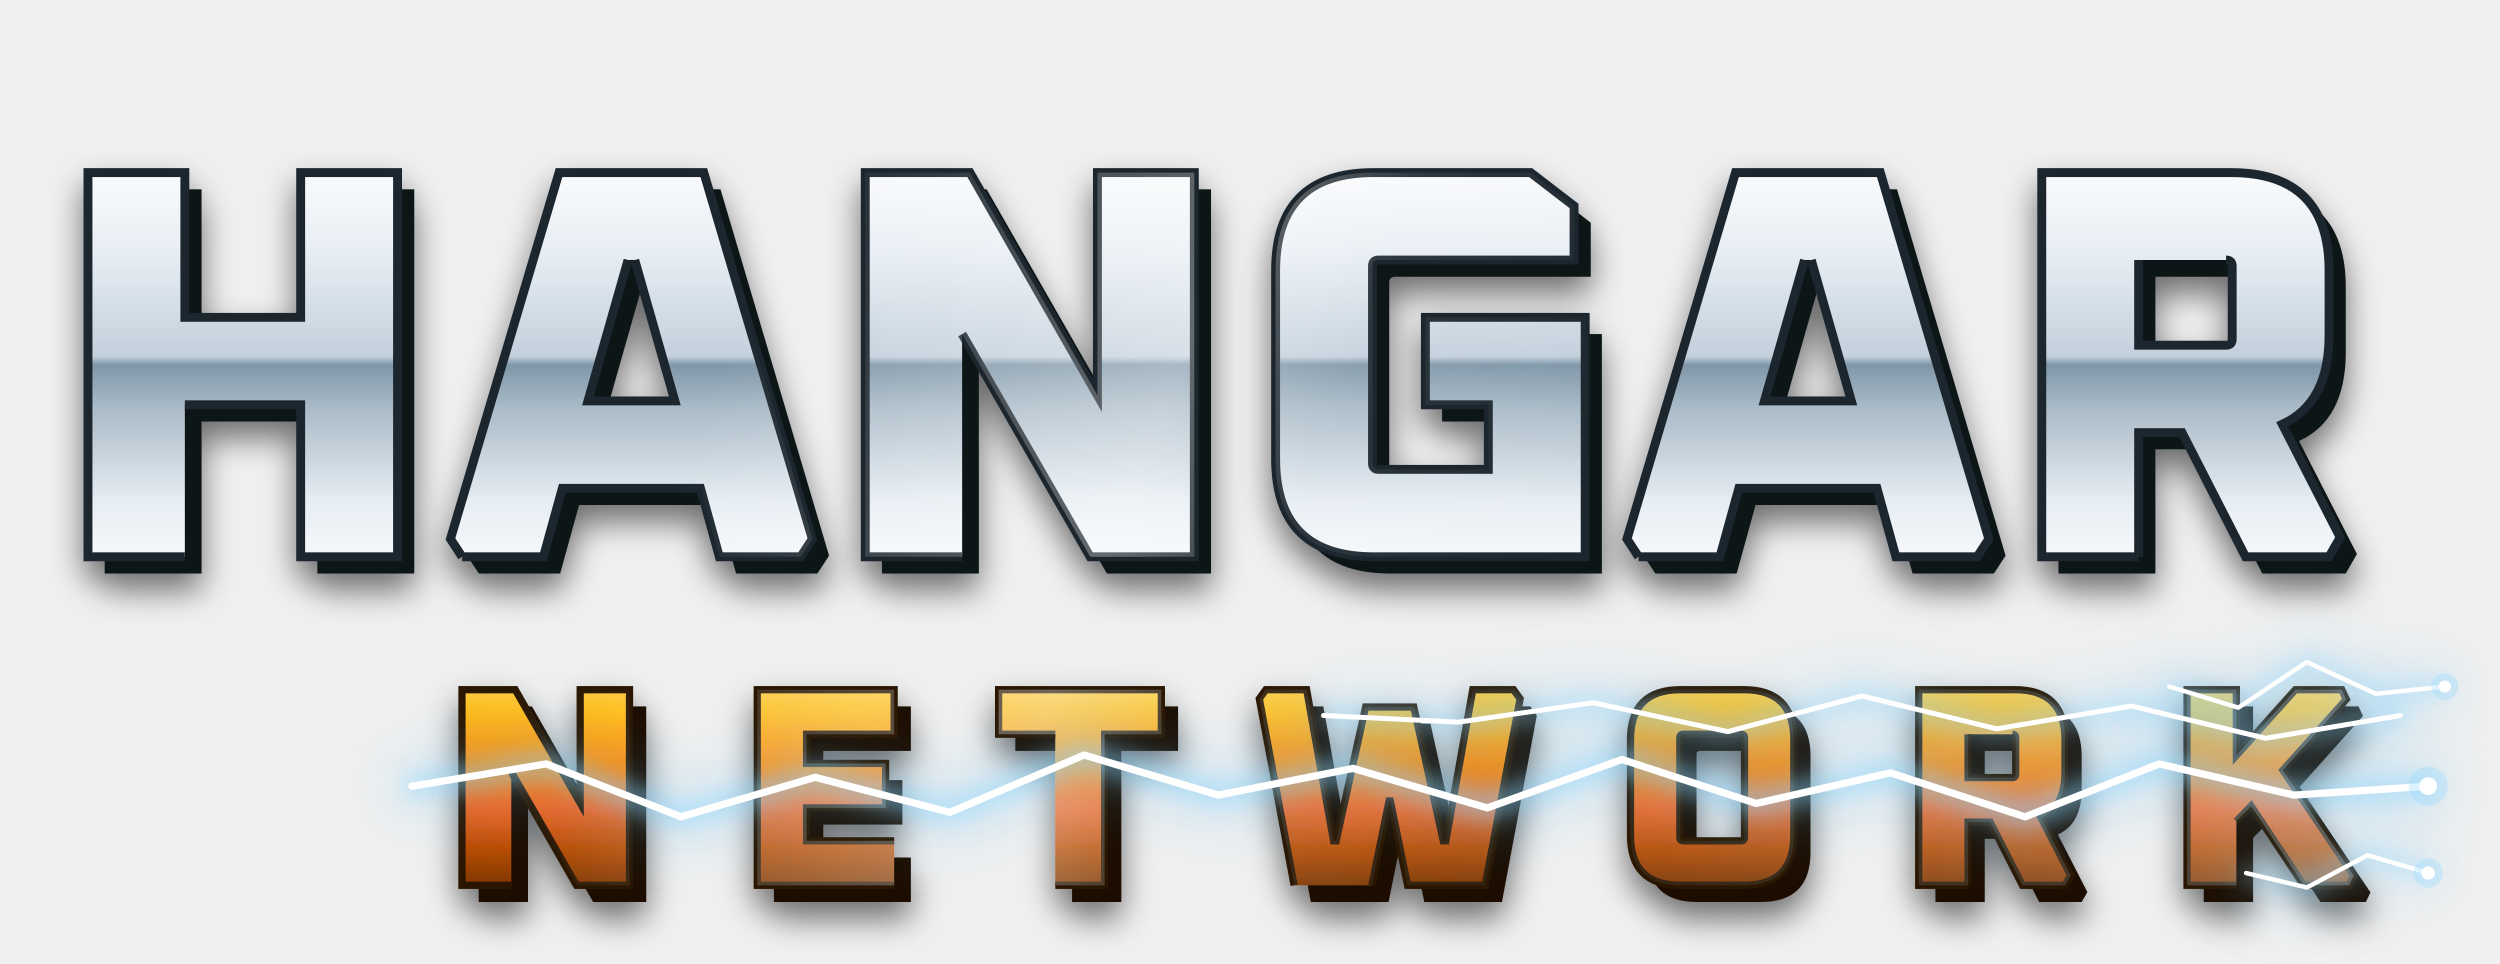
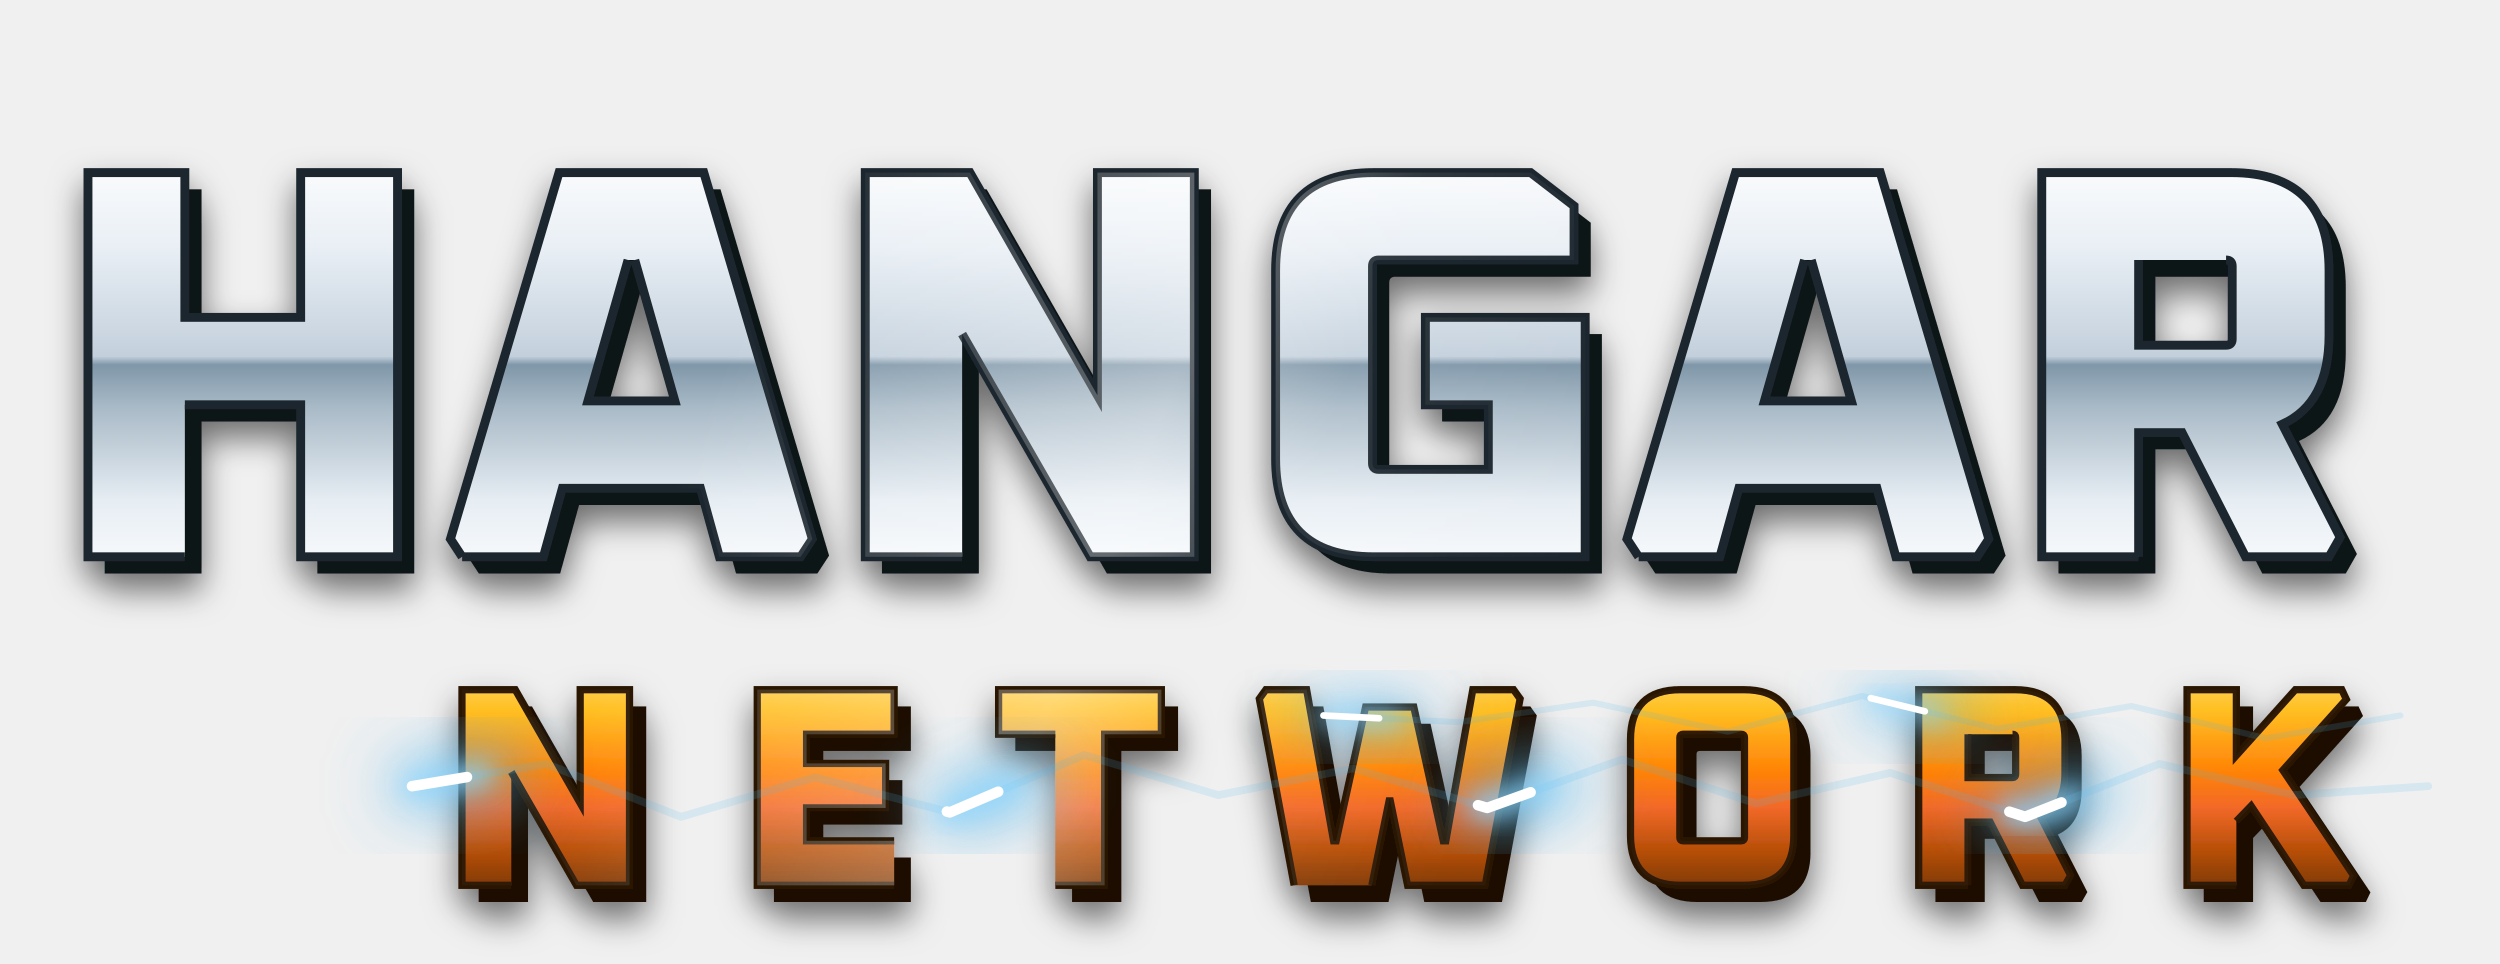
- <svg xmlns="http://www.w3.org/2000/svg" viewBox="0 0 449 173" role="img" aria-label="HANGAR NETWORK">
+ <svg xmlns="http://www.w3.org/2000/svg" viewBox="0 0 449 173" role="img" aria-label="HANGAR NETWORK — electric">
+   <style>
+ .pl{animation:tr 3s linear infinite}
+ .halo{stroke:#4fb6f0;stroke-width:7;stroke-dasharray:16 84;filter:url(#fh);animation-name:trh}
+ .glow{stroke:#8fd8ff;stroke-width:3.2;stroke-dasharray:13 87;filter:url(#fg);animation-name:trg}
+ .core{stroke:#fff;stroke-width:1.9;stroke-dasharray:10 90}
+ .b2 .pl{animation-delay:-.35s}
+ .b2 .halo{stroke-width:5}.b2 .glow{stroke-width:2.1}.b2 .core{stroke-width:1.2}
+ @keyframes tr{from{stroke-dashoffset:100}to{stroke-dashoffset:0}}
+ @keyframes trg{from{stroke-dashoffset:103}to{stroke-dashoffset:3}}
+ @keyframes trh{from{stroke-dashoffset:106}to{stroke-dashoffset:6}}
+ .brh{stroke:#8fd8ff;stroke-width:2.6;filter:url(#fg)}
+ .brc{stroke:#fff;stroke-width:1.1}
+ .brh,.brc{opacity:0;animation:bf 3s linear infinite}
+ .bt{animation-delay:-.35s}
+ @keyframes bf{0%,84%{opacity:0}87%{opacity:1}90%{opacity:.3}93%{opacity:.85}100%{opacity:0}}
+ .sp{opacity:0;transform-box:fill-box;transform-origin:center;animation:pop 3s linear infinite}
+ .s2{animation-delay:-.35s}
+ .s3{animation-delay:.08s}
+ @keyframes pop{0%,85%{opacity:0;transform:scale(.4)}89%{opacity:1;transform:scale(1.3)}94%{opacity:.75;transform:scale(1)}100%{opacity:0;transform:scale(.7)}}
+ .chg{animation:ck 3s linear infinite;mix-blend-mode:screen}
+ @keyframes ck{0%,70%{opacity:.03}83%{opacity:.05}88%{opacity:.15}92%{opacity:.05}96%{opacity:.08}100%{opacity:.03}}
+ .swp{animation:swx 3s linear infinite,swo 3s linear infinite}
+ @keyframes swx{0%{transform:translateX(-10px) skewX(-8deg)}86%,100%{transform:translateX(368px) skewX(-8deg)}}
+ @keyframes swo{0%{opacity:0}8%{opacity:.15}78%{opacity:.15}86%,100%{opacity:0}}
+ @media (prefers-reduced-motion:reduce){
+ .pl,.brh,.brc,.sp,.chg,.swp{animation:none}
+ .pl,.swp{display:none}
+ .trace{opacity:.5}
+ .brh{opacity:.28}.brc{opacity:.5}
+ .sp{opacity:.45;transform:none}
+ .chg{opacity:.04}
+ }
+ </style>
  <defs>
+     <path id="W1" d="M33.20 100L15.80 100L15.80 31L33.20 31L33.20 57L54 57L54 31L71.40 31L71.40 100L54 100L54 72.70L33.20 72.70M83 100L80.90 96.80L100.40 31L126.40 31L145.90 96.80L143.80 100L129.20 100L125.80 87.70L101 87.70L97.60 100L83 100M112.80 46.70L105.60 72L121.20 72L114 46.70M172.80 100L155.40 100L155.40 31L174.20 31L197.10 71L197.10 31L214.50 31L214.50 100L195.80 100L172.80 60M229.10 82.40L229.10 48.60Q229.10 31 246.70 31L274.90 31L282.70 37L282.70 46.70L247.60 46.70Q246.50 46.70 246.50 47.80L246.50 83.20Q246.50 84.30 247.60 84.30L267.30 84.30L267.30 72.70L256 72.70L256 57L284.70 57L284.70 100L246.70 100Q229.10 100 229.10 82.40M294.30 100L292.20 96.80L311.70 31L337.70 31L357.20 96.80L355.10 100L340.50 100L337.10 87.70L312.30 87.70L308.90 100L294.30 100M324.10 46.70L316.90 72L332.50 72L325.30 46.70M384.10 100L366.70 100L366.70 31L400.70 31Q418.30 31 418.30 48.60L418.30 60.20Q418.30 72.40 409.90 76.20L420.30 96.50L418.30 100L403.30 100L391.90 77.70L384.10 77.70L384.10 100M384.10 46.70L384.10 62L399.80 62Q400.90 62 400.90 60.90L400.90 47.80Q400.90 46.70 399.80 46.70" />
+     <path id="W2" d="M91.83 159L82.97 159L82.97 123.87L92.54 123.87L104.20 144.24L104.20 123.87L113.06 123.87L113.06 159L103.54 159L91.83 138.64M160.59 159L136 159L136 123.87L160.59 123.87L160.59 131.87L144.86 131.87L144.86 137.11L159.06 137.11L159.06 145.10L144.86 145.10L144.86 151.01L160.59 151.01M189.54 131.87L179.35 131.87L179.35 123.87L208.58 123.87L208.58 131.87L198.39 131.87L198.39 159L189.54 159M232.43 159L226.17 125.50L227.34 123.87L234.67 123.87L239.51 151.01L239.97 151.01L245.26 126.98L253.92 126.98L259.21 151.01L259.67 151.01L264.51 123.87L271.84 123.87L273.01 125.50L266.75 159L252.80 159L249.59 143.32L246.38 159M292.84 150.04L292.84 132.83Q292.84 123.87 301.80 123.87L313.21 123.87Q322.17 123.87 322.17 132.83L322.17 150.04Q322.17 159 313.21 159L301.80 159Q292.84 159 292.84 150.04M301.70 132.43L301.70 150.45Q301.70 151.01 302.26 151.01L312.75 151.01Q313.31 151.01 313.31 150.45L313.31 132.43Q313.31 131.87 312.75 131.87L302.26 131.87Q301.70 131.87 301.70 132.43M353.46 159L344.60 159L344.60 123.87L361.91 123.87Q370.87 123.87 370.87 132.83L370.87 138.74Q370.87 144.95 366.59 146.88L371.89 157.22L370.87 159L363.23 159L357.43 147.65L353.46 147.65L353.46 159M353.46 131.87L353.46 139.65L361.45 139.65Q362.01 139.65 362.01 139.09L362.01 132.43Q362.01 131.87 361.45 131.87M401.65 159L392.79 159L392.79 123.87L401.65 123.87L401.65 135.68L412.24 123.87L420.59 123.87L421.40 125.60L410 138.33L422.73 157.27L421.91 159L413.77 159L404.30 144.75L401.65 147.49" />
+     <path id="BM" pathLength="100" d="M74 141.2L98.1 137.2L122.3 146.7L146.4 139.6L170.6 145.9L194.7 135.6L218.8 142.8L243 138L267.1 145.1L291.3 136.4L315.4 144.3L339.5 138.8L363.7 146.7L387.8 137.2L412 142.8L436.1 141.2" fill="none" />
+     <path id="BU" pathLength="100" d="M237.7 128.5L261.9 129.7L286.1 126.2L310.3 131.4L334.4 125L358.6 130.9L382.8 126.8L406.9 132.6L431.1 128.5" fill="none" />
+     <path id="BT" d="M389.6 123.3L402 127.1L414.3 118.9L426.7 124.6L439.1 123.3" fill="none" />
+     <path id="BB" d="M403.4 156.8L414.3 159.4L425.2 153.6L436.1 156.8" fill="none" />
    <linearGradient id="g1" gradientUnits="userSpaceOnUse" x1="0" y1="26" x2="0" y2="102">
      <stop offset="0" stop-color="#ffffff" />
      <stop offset=".24" stop-color="#e9eff5" />
      <stop offset=".50" stop-color="#c3d0dc" />
      <stop offset=".52" stop-color="#7f97a9" />
      <stop offset=".62" stop-color="#a9bac7" />
      <stop offset=".84" stop-color="#e6edf3" />
      <stop offset="1" stop-color="#f9fbfd" />
    </linearGradient>
    <linearGradient id="g2" gradientUnits="userSpaceOnUse" x1="0" y1="121" x2="0" y2="161">
      <stop offset="0" stop-color="#ffd75e" />
      <stop offset=".16" stop-color="#ffbe1d" />
      <stop offset=".44" stop-color="#ff8000" />
      <stop offset=".60" stop-color="#f26522" />
      <stop offset=".80" stop-color="#b34a00" />
      <stop offset="1" stop-color="#6e2f00" />
    </linearGradient>
    <linearGradient id="spec" gradientUnits="userSpaceOnUse" x1="0" y1="0" x2="449" y2="173">
      <stop offset=".30" stop-color="#fff" stop-opacity="0" />
      <stop offset=".46" stop-color="#fff" stop-opacity=".32" />
      <stop offset=".52" stop-color="#fff" stop-opacity=".08" />
      <stop offset=".62" stop-color="#fff" stop-opacity="0" />
    </linearGradient>
+     <linearGradient id="sg" x1="0" y1="0" x2="1" y2="0">
+       <stop offset="0" stop-color="#dff2ff" stop-opacity="0" />
+       <stop offset=".5" stop-color="#ffffff" stop-opacity=".9" />
+       <stop offset="1" stop-color="#dff2ff" stop-opacity="0" />
+     </linearGradient>
    <clipPath id="letters">
-       <path d="M33.20 100L15.80 100L15.80 31L33.20 31L33.20 57L54 57L54 31L71.40 31L71.40 100L54 100L54 72.70L33.20 72.70M83 100L80.90 96.80L100.40 31L126.40 31L145.90 96.80L143.80 100L129.20 100L125.80 87.70L101 87.70L97.60 100L83 100M112.80 46.70L105.60 72L121.20 72L114 46.70M172.80 100L155.40 100L155.40 31L174.20 31L197.10 71L197.10 31L214.50 31L214.50 100L195.80 100L172.80 60M229.10 82.40L229.10 48.60Q229.10 31 246.70 31L274.90 31L282.70 37L282.70 46.70L247.60 46.70Q246.50 46.70 246.50 47.80L246.50 83.20Q246.50 84.30 247.60 84.30L267.30 84.30L267.30 72.70L256 72.70L256 57L284.70 57L284.70 100L246.70 100Q229.10 100 229.10 82.40M294.30 100L292.20 96.80L311.70 31L337.70 31L357.20 96.80L355.10 100L340.50 100L337.10 87.70L312.30 87.70L308.90 100L294.30 100M324.10 46.70L316.90 72L332.50 72L325.30 46.70M384.10 100L366.70 100L366.70 31L400.70 31Q418.30 31 418.30 48.60L418.30 60.20Q418.30 72.40 409.90 76.20L420.30 96.50L418.30 100L403.30 100L391.90 77.70L384.10 77.70L384.10 100M384.10 46.70L384.10 62L399.80 62Q400.90 62 400.90 60.90L400.90 47.80Q400.90 46.70 399.80 46.70" />
-       <path d="M91.83 159L82.97 159L82.97 123.87L92.54 123.87L104.20 144.24L104.20 123.87L113.06 123.87L113.06 159L103.54 159L91.83 138.64M160.59 159L136 159L136 123.87L160.59 123.87L160.59 131.87L144.86 131.87L144.86 137.11L159.06 137.11L159.06 145.10L144.86 145.10L144.86 151.01L160.59 151.01M189.54 131.87L179.35 131.87L179.35 123.87L208.58 123.87L208.58 131.87L198.39 131.87L198.39 159L189.54 159M232.43 159L226.17 125.50L227.34 123.87L234.67 123.87L239.51 151.01L239.97 151.01L245.26 126.98L253.92 126.98L259.21 151.01L259.67 151.01L264.51 123.87L271.84 123.87L273.01 125.50L266.75 159L252.80 159L249.59 143.32L246.38 159M292.84 150.04L292.84 132.83Q292.84 123.87 301.80 123.87L313.21 123.87Q322.17 123.87 322.17 132.83L322.17 150.04Q322.17 159 313.21 159L301.80 159Q292.84 159 292.84 150.04M301.70 132.43L301.70 150.45Q301.70 151.01 302.26 151.01L312.75 151.01Q313.31 151.01 313.31 150.45L313.31 132.43Q313.31 131.87 312.75 131.87L302.26 131.87Q301.70 131.87 301.70 132.43M353.46 159L344.60 159L344.60 123.87L361.91 123.87Q370.87 123.87 370.87 132.83L370.87 138.74Q370.87 144.95 366.59 146.88L371.89 157.22L370.87 159L363.23 159L357.43 147.65L353.46 147.65L353.46 159M353.46 131.87L353.46 139.65L361.45 139.65Q362.01 139.65 362.01 139.09L362.01 132.43Q362.01 131.87 361.45 131.87M401.65 159L392.79 159L392.79 123.87L401.65 123.87L401.65 135.68L412.24 123.87L420.59 123.87L421.40 125.60L410 138.33L422.73 157.27L421.91 159L413.77 159L404.30 144.75L401.65 147.49" />
+       <use href="#W1" />
+       <use href="#W2" />
    </clipPath>
    <clipPath id="word2">
-       <path d="M91.83 159L82.97 159L82.97 123.87L92.54 123.87L104.20 144.24L104.20 123.87L113.06 123.87L113.06 159L103.54 159L91.83 138.64M160.59 159L136 159L136 123.87L160.59 123.87L160.59 131.87L144.86 131.87L144.86 137.11L159.06 137.11L159.06 145.10L144.86 145.10L144.86 151.01L160.59 151.01M189.54 131.87L179.35 131.87L179.35 123.87L208.58 123.87L208.58 131.87L198.39 131.87L198.39 159L189.54 159M232.43 159L226.17 125.50L227.34 123.87L234.67 123.87L239.51 151.01L239.97 151.01L245.26 126.98L253.92 126.98L259.21 151.01L259.67 151.01L264.51 123.87L271.84 123.87L273.01 125.50L266.75 159L252.80 159L249.59 143.32L246.38 159M292.84 150.04L292.84 132.83Q292.84 123.87 301.80 123.87L313.21 123.87Q322.17 123.87 322.17 132.83L322.17 150.04Q322.17 159 313.21 159L301.80 159Q292.84 159 292.84 150.04M301.70 132.43L301.70 150.45Q301.70 151.01 302.26 151.01L312.75 151.01Q313.31 151.01 313.31 150.45L313.31 132.43Q313.31 131.87 312.75 131.87L302.26 131.87Q301.70 131.87 301.70 132.43M353.46 159L344.60 159L344.60 123.87L361.91 123.87Q370.87 123.87 370.87 132.83L370.87 138.74Q370.87 144.95 366.59 146.88L371.89 157.22L370.87 159L363.23 159L357.43 147.65L353.46 147.65L353.46 159M353.46 131.87L353.46 139.65L361.45 139.65Q362.01 139.65 362.01 139.09L362.01 132.43Q362.01 131.87 361.45 131.87M401.65 159L392.79 159L392.79 123.87L401.65 123.87L401.65 135.68L412.24 123.87L420.59 123.87L421.40 125.60L410 138.33L422.73 157.27L421.91 159L413.77 159L404.30 144.75L401.65 147.49" />
+       <use href="#W2" />
    </clipPath>
-     <radialGradient id="hole">
-       <stop offset="0" stop-color="#050101" />
-       <stop offset=".62" stop-color="#1a0404" />
-       <stop offset=".88" stop-color="#3d0f0c" />
-       <stop offset="1" stop-color="#54140f" />
-     </radialGradient>
    <filter id="ds" x="-8%" y="-12%" width="116%" height="130%">
      <feDropShadow dx="0" dy="3" stdDeviation="3" flood-color="#000" flood-opacity=".55" />
    </filter>
-     <filter id="eglow" x="-30%" y="-30%" width="160%" height="160%">
+     <filter id="fg" x="-30%" y="-30%" width="160%" height="160%">
      <feGaussianBlur stdDeviation="2.2" />
    </filter>
-     <filter id="ehalo" x="-60%" y="-60%" width="220%" height="220%">
+     <filter id="fh" x="-60%" y="-60%" width="220%" height="220%">
      <feGaussianBlur stdDeviation="6" />
    </filter>
-     <linearGradient id="charge" gradientUnits="userSpaceOnUse" x1="79" y1="0" x2="424.1" y2="0">
-       <stop offset="0" stop-color="#bfe6ff" stop-opacity="0" />
-       <stop offset=".60" stop-color="#bfe6ff" stop-opacity=".06" />
-       <stop offset=".88" stop-color="#dff2ff" stop-opacity=".16" />
-       <stop offset="1" stop-color="#ffffff" stop-opacity=".28" />
-     </linearGradient>
  </defs>
  <g filter="url(#ds)">
-     <path d="M33.20 100L15.80 100L15.80 31L33.20 31L33.20 57L54 57L54 31L71.40 31L71.40 100L54 100L54 72.70L33.20 72.70M83 100L80.90 96.80L100.40 31L126.40 31L145.90 96.80L143.80 100L129.20 100L125.80 87.70L101 87.70L97.60 100L83 100M112.80 46.70L105.60 72L121.20 72L114 46.70M172.80 100L155.40 100L155.40 31L174.20 31L197.10 71L197.10 31L214.50 31L214.50 100L195.80 100L172.80 60M229.10 82.40L229.10 48.60Q229.10 31 246.70 31L274.90 31L282.70 37L282.70 46.70L247.60 46.70Q246.50 46.70 246.50 47.80L246.50 83.20Q246.50 84.30 247.60 84.30L267.30 84.30L267.30 72.70L256 72.70L256 57L284.70 57L284.70 100L246.70 100Q229.10 100 229.10 82.40M294.30 100L292.20 96.80L311.70 31L337.70 31L357.20 96.80L355.10 100L340.50 100L337.10 87.70L312.30 87.70L308.90 100L294.30 100M324.10 46.70L316.90 72L332.50 72L325.30 46.70M384.10 100L366.70 100L366.70 31L400.70 31Q418.30 31 418.30 48.60L418.30 60.20Q418.30 72.40 409.90 76.20L420.30 96.50L418.30 100L403.30 100L391.90 77.70L384.10 77.70L384.10 100M384.10 46.70L384.10 62L399.80 62Q400.90 62 400.90 60.90L400.90 47.80Q400.90 46.70 399.80 46.70" transform="translate(3,3)" fill="#0d1216" />
-     <path d="M91.83 159L82.97 159L82.97 123.87L92.54 123.87L104.20 144.24L104.20 123.87L113.06 123.87L113.06 159L103.54 159L91.83 138.64M160.59 159L136 159L136 123.87L160.59 123.87L160.59 131.87L144.86 131.87L144.86 137.11L159.06 137.11L159.06 145.10L144.86 145.10L144.86 151.01L160.59 151.01M189.54 131.87L179.35 131.87L179.35 123.87L208.58 123.87L208.58 131.87L198.39 131.87L198.39 159L189.54 159M232.43 159L226.17 125.50L227.34 123.87L234.67 123.87L239.51 151.01L239.97 151.01L245.26 126.98L253.92 126.98L259.21 151.01L259.67 151.01L264.51 123.87L271.84 123.87L273.01 125.50L266.75 159L252.80 159L249.59 143.32L246.38 159M292.84 150.04L292.84 132.83Q292.84 123.87 301.80 123.87L313.21 123.87Q322.17 123.87 322.17 132.83L322.17 150.04Q322.17 159 313.21 159L301.80 159Q292.84 159 292.84 150.04M301.70 132.43L301.70 150.45Q301.70 151.01 302.26 151.01L312.75 151.01Q313.31 151.01 313.31 150.45L313.31 132.43Q313.31 131.87 312.75 131.87L302.26 131.87Q301.70 131.87 301.70 132.43M353.46 159L344.60 159L344.60 123.87L361.91 123.87Q370.87 123.87 370.87 132.83L370.87 138.74Q370.87 144.95 366.59 146.88L371.89 157.22L370.87 159L363.23 159L357.43 147.65L353.46 147.65L353.46 159M353.46 131.87L353.46 139.65L361.45 139.65Q362.01 139.65 362.01 139.09L362.01 132.43Q362.01 131.87 361.45 131.87M401.65 159L392.79 159L392.79 123.87L401.65 123.87L401.65 135.68L412.24 123.87L420.59 123.87L421.40 125.60L410 138.33L422.73 157.27L421.91 159L413.77 159L404.30 144.75L401.65 147.49" transform="translate(3,3)" fill="#1a0c02" />
-     <path d="M33.20 100L15.80 100L15.80 31L33.20 31L33.20 57L54 57L54 31L71.40 31L71.40 100L54 100L54 72.70L33.20 72.70M83 100L80.90 96.80L100.40 31L126.40 31L145.90 96.80L143.80 100L129.20 100L125.80 87.70L101 87.70L97.60 100L83 100M112.80 46.70L105.60 72L121.20 72L114 46.70M172.80 100L155.40 100L155.40 31L174.20 31L197.10 71L197.10 31L214.50 31L214.50 100L195.80 100L172.80 60M229.10 82.40L229.10 48.60Q229.10 31 246.70 31L274.90 31L282.70 37L282.70 46.70L247.60 46.70Q246.50 46.70 246.50 47.80L246.50 83.20Q246.50 84.30 247.60 84.30L267.30 84.30L267.30 72.70L256 72.70L256 57L284.70 57L284.70 100L246.70 100Q229.10 100 229.10 82.40M294.30 100L292.20 96.80L311.70 31L337.70 31L357.20 96.80L355.10 100L340.50 100L337.10 87.70L312.30 87.70L308.90 100L294.30 100M324.10 46.70L316.90 72L332.50 72L325.30 46.70M384.10 100L366.70 100L366.70 31L400.70 31Q418.30 31 418.30 48.60L418.30 60.20Q418.30 72.40 409.90 76.20L420.30 96.50L418.30 100L403.30 100L391.90 77.70L384.10 77.70L384.10 100M384.10 46.70L384.10 62L399.80 62Q400.90 62 400.90 60.90L400.90 47.80Q400.90 46.70 399.80 46.70" fill="url(#g1)" stroke="#1d262e" stroke-width="1.6" />
-     <path d="M91.83 159L82.97 159L82.97 123.87L92.54 123.87L104.20 144.24L104.20 123.87L113.06 123.87L113.06 159L103.54 159L91.83 138.64M160.59 159L136 159L136 123.87L160.59 123.87L160.59 131.87L144.86 131.87L144.86 137.11L159.06 137.11L159.06 145.10L144.86 145.10L144.86 151.01L160.59 151.01M189.54 131.87L179.35 131.87L179.35 123.87L208.58 123.87L208.58 131.87L198.39 131.87L198.39 159L189.54 159M232.43 159L226.17 125.50L227.34 123.87L234.67 123.87L239.51 151.01L239.97 151.01L245.26 126.98L253.92 126.98L259.21 151.01L259.67 151.01L264.51 123.87L271.84 123.87L273.01 125.50L266.75 159L252.80 159L249.59 143.32L246.38 159M292.84 150.04L292.84 132.83Q292.84 123.87 301.80 123.87L313.21 123.87Q322.17 123.87 322.17 132.83L322.17 150.04Q322.17 159 313.21 159L301.80 159Q292.84 159 292.84 150.04M301.70 132.43L301.70 150.45Q301.70 151.01 302.26 151.01L312.75 151.01Q313.31 151.01 313.31 150.45L313.31 132.43Q313.31 131.87 312.75 131.87L302.26 131.87Q301.70 131.87 301.70 132.43M353.46 159L344.60 159L344.60 123.87L361.91 123.87Q370.87 123.87 370.87 132.83L370.87 138.74Q370.87 144.95 366.59 146.88L371.89 157.22L370.87 159L363.23 159L357.43 147.65L353.46 147.65L353.46 159M353.46 131.87L353.46 139.65L361.45 139.65Q362.01 139.65 362.01 139.09L362.01 132.43Q362.01 131.87 361.45 131.87M401.65 159L392.79 159L392.79 123.87L401.65 123.87L401.65 135.68L412.24 123.87L420.59 123.87L421.40 125.60L410 138.33L422.73 157.27L421.91 159L413.77 159L404.30 144.75L401.65 147.49" fill="url(#g2)" stroke="#2c1403" stroke-width="1.3" />
+     <use href="#W1" transform="translate(3,3)" fill="#0d1216" />
+     <use href="#W2" transform="translate(3,3)" fill="#1a0c02" />
+     <use href="#W1" fill="url(#g1)" stroke="#1d262e" stroke-width="1.6" />
+     <use href="#W2" fill="url(#g2)" stroke="#2c1403" stroke-width="1.3" />
  </g>
  <rect width="449" height="173" fill="url(#spec)" clip-path="url(#letters)" />
-   <rect width="449" height="173" fill="url(#charge)" clip-path="url(#word2)" />
-   <g fill="none" stroke-linejoin="round" stroke-linecap="round" filter="url(#ehalo)" opacity=".32">
-     <path d="M 74.0 141.2 L 98.1 137.2 L 122.3 146.7 L 146.4 139.6 L 170.6 145.9 L 194.7 135.6 L 218.8 142.8 L 243.0 138.0 L 267.1 145.1 L 291.3 136.4 L 315.4 144.3 L 339.5 138.8 L 363.7 146.7 L 387.8 137.2 L 412.0 142.8 L 436.1 141.2" stroke="#4fb6f0" stroke-width="6.5" />
-     <path d="M 237.7 128.5 L 261.9 129.7 L 286.1 126.2 L 310.3 131.4 L 334.4 125.0 L 358.6 130.9 L 382.8 126.8 L 406.9 132.6 L 431.1 128.5" stroke="#4fb6f0" stroke-width="4.5" />
-     <path d="M 389.6 123.3 L 402.0 127.1 L 414.3 118.9 L 426.7 124.6 L 439.1 123.3" stroke="#4fb6f0" stroke-width="4.0" />
-     <path d="M 403.4 156.8 L 414.3 159.4 L 425.2 153.6 L 436.1 156.8" stroke="#4fb6f0" stroke-width="4.0" />
+   <g clip-path="url(#word2)">
+     <rect class="chg" width="449" height="173" fill="#cfeaff" opacity=".03" />
+     <rect class="swp" x="74" y="116" width="40" height="52" fill="url(#sg)" opacity="0" />
  </g>
-   <g fill="none" stroke-linejoin="round" stroke-linecap="round" filter="url(#eglow)" opacity=".75">
-     <path d="M 74.0 141.2 L 98.1 137.2 L 122.3 146.7 L 146.4 139.6 L 170.6 145.9 L 194.7 135.6 L 218.8 142.8 L 243.0 138.0 L 267.1 145.1 L 291.3 136.4 L 315.4 144.3 L 339.5 138.8 L 363.7 146.7 L 387.8 137.2 L 412.0 142.8 L 436.1 141.2" stroke="#8fd8ff" stroke-width="2.9" />
-     <path d="M 237.7 128.5 L 261.9 129.7 L 286.1 126.2 L 310.3 131.4 L 334.4 125.0 L 358.6 130.9 L 382.8 126.8 L 406.9 132.6 L 431.1 128.5" stroke="#8fd8ff" stroke-width="2.0" />
-     <path d="M 389.6 123.3 L 402.0 127.1 L 414.3 118.9 L 426.7 124.6 L 439.1 123.3" stroke="#8fd8ff" stroke-width="1.8" />
-     <path d="M 403.4 156.8 L 414.3 159.4 L 425.2 153.6 L 436.1 156.8" stroke="#8fd8ff" stroke-width="1.8" />
+   <g class="trace" fill="none" stroke="#4fb6f0" stroke-linejoin="round" stroke-linecap="round" opacity=".16">
+     <use href="#BM" stroke-width="1.4" />
+     <use href="#BU" stroke-width="1.1" />
  </g>
  <g fill="none" stroke-linejoin="round" stroke-linecap="round">
-     <path d="M 74.0 141.2 L 98.1 137.2 L 122.3 146.7 L 146.4 139.6 L 170.6 145.9 L 194.7 135.6 L 218.8 142.8 L 243.0 138.0 L 267.1 145.1 L 291.3 136.4 L 315.4 144.3 L 339.5 138.8 L 363.7 146.7 L 387.8 137.2 L 412.0 142.8 L 436.1 141.2" stroke="#ffffff" stroke-width="1.3" />
-     <path d="M 237.7 128.5 L 261.9 129.7 L 286.1 126.2 L 310.3 131.4 L 334.4 125.0 L 358.6 130.9 L 382.8 126.8 L 406.9 132.6 L 431.1 128.5" stroke="#ffffff" stroke-width="0.9" />
-     <path d="M 389.6 123.3 L 402.0 127.1 L 414.3 118.9 L 426.7 124.6 L 439.1 123.3" stroke="#ffffff" stroke-width="0.8" />
-     <path d="M 403.4 156.8 L 414.3 159.4 L 425.2 153.6 L 436.1 156.8" stroke="#ffffff" stroke-width="0.8" />
+     <g>
+       <use href="#BM" class="pl halo" />
+       <use href="#BM" class="pl glow" />
+       <use href="#BM" class="pl core" />
+     </g>
+     <g class="b2">
+       <use href="#BU" class="pl halo" />
+       <use href="#BU" class="pl glow" />
+       <use href="#BU" class="pl core" />
+     </g>
  </g>
-   <circle cx="436.1" cy="141.2" r="3.52" fill="#8fd8ff" opacity=".3" />
-   <circle cx="436.1" cy="141.2" r="1.6" fill="#ffffff" />
-   <circle cx="439.1" cy="123.3" r="2.42" fill="#8fd8ff" opacity=".3" />
-   <circle cx="439.1" cy="123.3" r="1.1" fill="#ffffff" />
-   <circle cx="436.1" cy="156.8" r="2.64" fill="#8fd8ff" opacity=".3" />
-   <circle cx="436.1" cy="156.8" r="1.2" fill="#ffffff" />
+   <g fill="none" stroke-linejoin="round" stroke-linecap="round">
+     <use href="#BT" class="brh bt" />
+     <use href="#BT" class="brc bt" />
+     <use href="#BB" class="brh" />
+     <use href="#BB" class="brc" />
+   </g>
+   <g class="sp s1">
+     <circle cx="436.1" cy="141.2" r="5" fill="#8fd8ff" opacity=".35" />
+     <circle cx="436.1" cy="141.2" r="1.9" fill="#fff" />
+     <path d="M439.5 137.5l4.2-4.4M439.8 144.6l4.6 3.8M436.4 135.4l.9-5.6M437 147.3l1.4 5.4" stroke="#dff2ff" stroke-width="1.1" fill="none" stroke-linecap="round" />
+   </g>
+   <g class="sp s2">
+     <circle cx="439.1" cy="123.3" r="3.4" fill="#8fd8ff" opacity=".35" />
+     <circle cx="439.1" cy="123.3" r="1.3" fill="#fff" />
+     <path d="M441.8 120.4l3.4-3.6M442 126l3.8 3" stroke="#dff2ff" stroke-width="1" fill="none" stroke-linecap="round" />
+   </g>
+   <g class="sp s3">
+     <circle cx="436.1" cy="156.8" r="3.6" fill="#8fd8ff" opacity=".35" />
+     <circle cx="436.1" cy="156.8" r="1.4" fill="#fff" />
+     <path d="M438.9 159.5l3.5 3.2M439 153.9l3.9-2.6" stroke="#dff2ff" stroke-width="1" fill="none" stroke-linecap="round" />
+   </g>
</svg>
